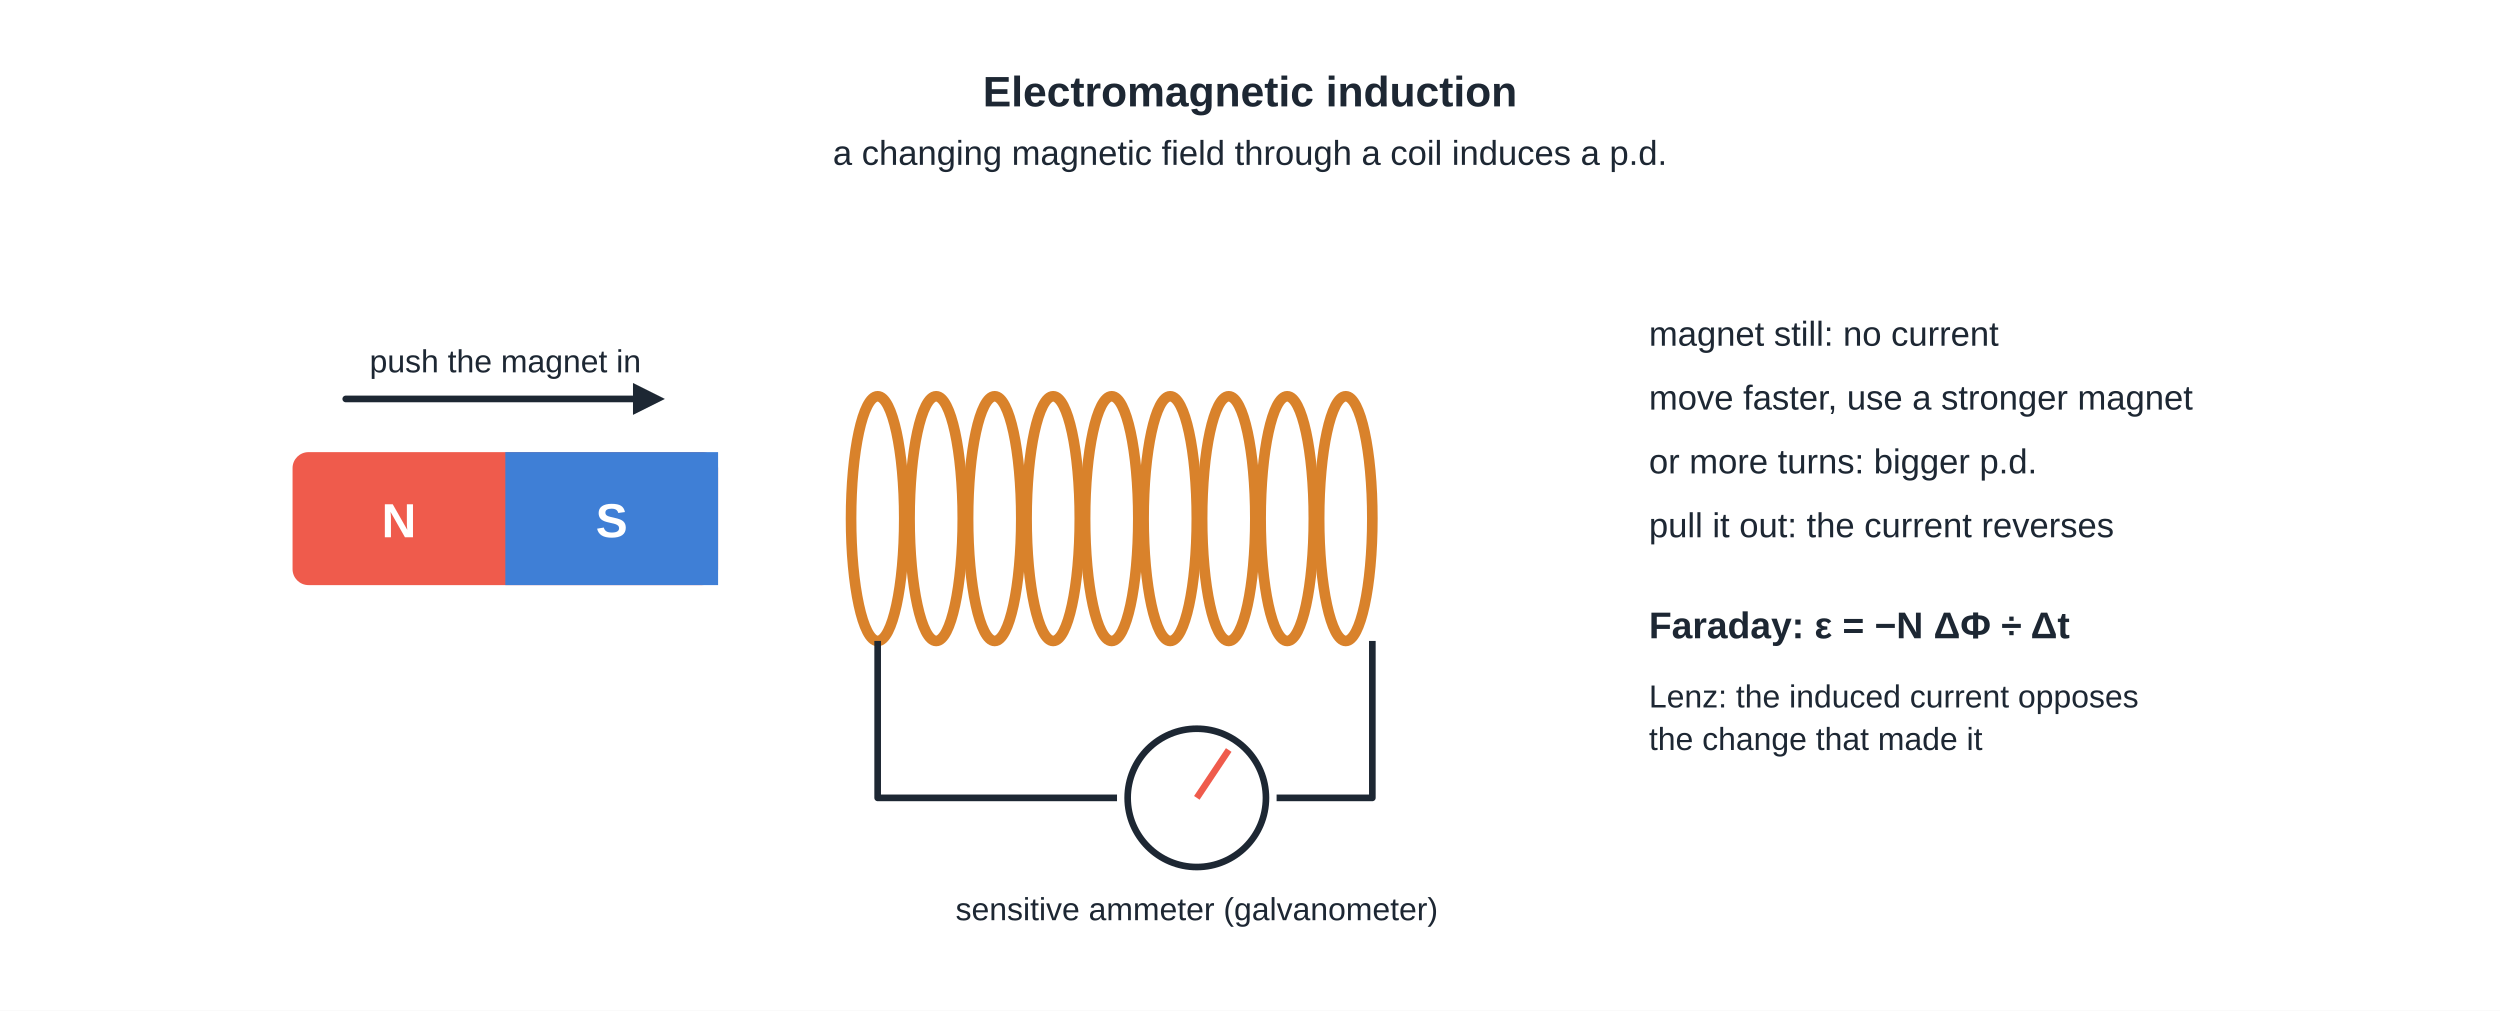
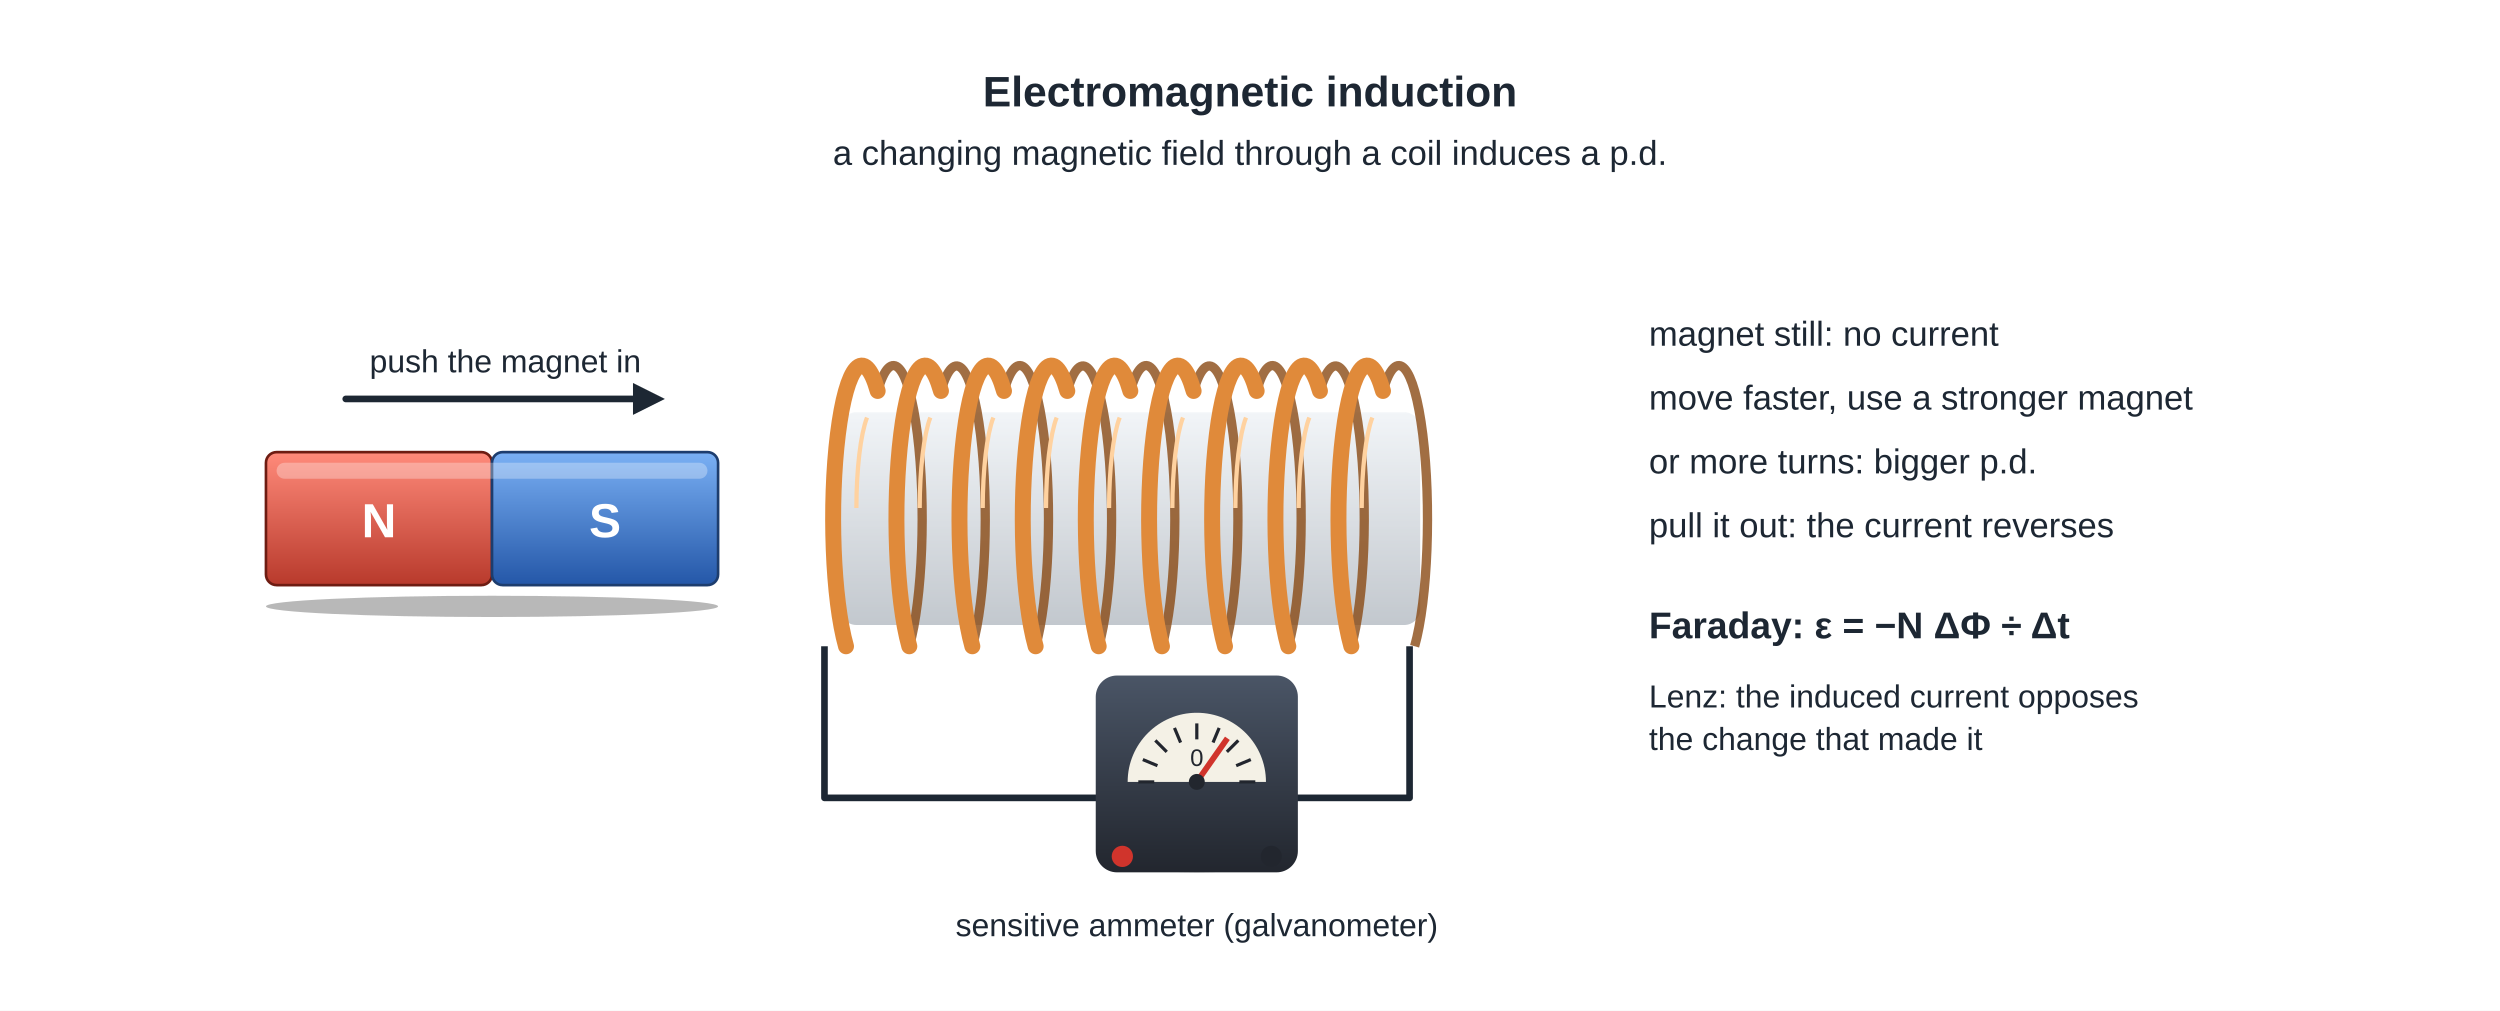
<svg xmlns="http://www.w3.org/2000/svg" viewBox="0 0 940 380" role="img" aria-label="Moving a magnet into a coil induces a current shown on a galvanometer" width="940" height="380" font-family="Arial, Helvetica, sans-serif" color="#1d2733">
  <rect x="0" y="0" width="940" height="380" fill="#ffffff" />
  <defs />
-   <rect x="110" y="170" width="160" height="50" rx="6" fill="#ef5b4c" />
-   <rect x="190" y="170" width="80" height="50" fill="#3f7fd6" />
-   <text x="150.0" y="202.0" font-size="18" text-anchor="middle" class="sf-lab" fill="#1d2733" font-weight="700" style="fill:#fff">N</text>
-   <text x="230.0" y="202.0" font-size="18" text-anchor="middle" class="sf-lab" fill="#1d2733" font-weight="700" style="fill:#fff">S</text>
+   <defs>
+     <linearGradient id="sgin17mn" x1="0" y1="0" x2="0" y2="1">
+       <stop offset="0" stop-color="#ff8a7a" />
+       <stop offset="1" stop-color="#b83a2c" />
+     </linearGradient>
+     <linearGradient id="sgin17ms" x1="0" y1="0" x2="0" y2="1">
+       <stop offset="0" stop-color="#7ab0f4" />
+       <stop offset="1" stop-color="#2457a8" />
+     </linearGradient>
+   </defs>
+   <ellipse cx="185.0" cy="228.0" rx="85.0" ry="4.0" fill="#000" opacity="0.28" />
+   <rect x="100" y="170" width="85" height="50" rx="4" fill="url(#sgin17mn)" stroke="#6e1c12" />
+   <rect x="185" y="170" width="85" height="50" rx="4" fill="url(#sgin17ms)" stroke="#1d3d6e" />
+   <rect x="104" y="174" width="162" height="6" rx="3" fill="#fff" opacity=".3" />
+   <text x="142.5" y="202.0" font-size="18" text-anchor="middle" class="sf-lab" fill="#1d2733" font-weight="700" style="fill:#fff">N</text>
+   <text x="227.5" y="202.0" font-size="18" text-anchor="middle" class="sf-lab" fill="#1d2733" font-weight="700" style="fill:#fff">S</text>
  <path d="M130.0 150.0L238.0 150.0" stroke="#1d2733" stroke-width="2.5" fill="none" stroke-linecap="round" />
  <path d="M250.0 150.0L238.0 156.0L238.0 144.0Z" fill="#1d2733" />
  <text x="190.0" y="140.0" font-size="12" text-anchor="middle" class="sf-lab" fill="#1d2733">push the magnet in</text>
-   <ellipse cx="330" cy="195" rx="10" ry="46" fill="none" stroke="#d9822b" stroke-width="4" />
-   <ellipse cx="352" cy="195" rx="10" ry="46" fill="none" stroke="#d9822b" stroke-width="4" />
-   <ellipse cx="374" cy="195" rx="10" ry="46" fill="none" stroke="#d9822b" stroke-width="4" />
-   <ellipse cx="396" cy="195" rx="10" ry="46" fill="none" stroke="#d9822b" stroke-width="4" />
-   <ellipse cx="418" cy="195" rx="10" ry="46" fill="none" stroke="#d9822b" stroke-width="4" />
-   <ellipse cx="440" cy="195" rx="10" ry="46" fill="none" stroke="#d9822b" stroke-width="4" />
-   <ellipse cx="462" cy="195" rx="10" ry="46" fill="none" stroke="#d9822b" stroke-width="4" />
-   <ellipse cx="484" cy="195" rx="10" ry="46" fill="none" stroke="#d9822b" stroke-width="4" />
-   <ellipse cx="506" cy="195" rx="10" ry="46" fill="none" stroke="#d9822b" stroke-width="4" />
-   <path d="M330 241V300H420M480 300H516V241" stroke="#1d2733" stroke-width="2.5" fill="none" stroke-linejoin="round" />
-   <circle cx="450" cy="300" r="26" fill="#ffffff" stroke="#1d2733" stroke-width="2.5" />
-   <path d="M450 300L462 282" stroke="#ef5b4c" stroke-width="2.5" />
-   <text x="450.0" y="346.0" font-size="12" text-anchor="middle" class="sf-lab" fill="#1d2733">sensitive ammeter (galvanometer)</text>
+   <defs>
+     <linearGradient id="sgin17ct" x1="0" y1="0" x2="0" y2="1">
+       <stop offset="0" stop-color="#e9eef3" />
+       <stop offset="1" stop-color="#9aa3ad" />
+     </linearGradient>
+   </defs>
+   <rect x="316" y="155" width="218" height="80" rx="6" fill="url(#sgin17ct)" opacity=".6" />
+   <path d="M330.0 147A9 48 0 0 1 341.9 243" stroke="#8a4a14" stroke-width="3.5" fill="none" opacity=".8" />
+   <path d="M353.8 147A9 48 0 0 1 365.6 243" stroke="#8a4a14" stroke-width="3.5" fill="none" opacity=".8" />
+   <path d="M377.5 147A9 48 0 0 1 389.4 243" stroke="#8a4a14" stroke-width="3.5" fill="none" opacity=".8" />
+   <path d="M401.3 147A9 48 0 0 1 413.1 243" stroke="#8a4a14" stroke-width="3.5" fill="none" opacity=".8" />
+   <path d="M425.0 147A9 48 0 0 1 436.9 243" stroke="#8a4a14" stroke-width="3.5" fill="none" opacity=".8" />
+   <path d="M448.8 147A9 48 0 0 1 460.6 243" stroke="#8a4a14" stroke-width="3.5" fill="none" opacity=".8" />
+   <path d="M472.5 147A9 48 0 0 1 484.4 243" stroke="#8a4a14" stroke-width="3.5" fill="none" opacity=".8" />
+   <path d="M496.3 147A9 48 0 0 1 508.1 243" stroke="#8a4a14" stroke-width="3.5" fill="none" opacity=".8" />
+   <path d="M520.0 147A9 48 0 0 1 531.9 243" stroke="#8a4a14" stroke-width="3.5" fill="none" opacity=".8" />
+   <path d="M330.0 147A9 48 0 0 0 318.1 243" stroke="#e08a3a" stroke-width="6" fill="none" stroke-linecap="round" />
+   <path d="M326.0 157A7 38 0 0 0 322.0 191" stroke="#ffd2a0" stroke-width="1.6" fill="none" />
+   <path d="M353.8 147A9 48 0 0 0 341.9 243" stroke="#e08a3a" stroke-width="6" fill="none" stroke-linecap="round" />
+   <path d="M349.8 157A7 38 0 0 0 345.8 191" stroke="#ffd2a0" stroke-width="1.6" fill="none" />
+   <path d="M377.5 147A9 48 0 0 0 365.6 243" stroke="#e08a3a" stroke-width="6" fill="none" stroke-linecap="round" />
+   <path d="M373.5 157A7 38 0 0 0 369.5 191" stroke="#ffd2a0" stroke-width="1.6" fill="none" />
+   <path d="M401.3 147A9 48 0 0 0 389.4 243" stroke="#e08a3a" stroke-width="6" fill="none" stroke-linecap="round" />
+   <path d="M397.3 157A7 38 0 0 0 393.3 191" stroke="#ffd2a0" stroke-width="1.6" fill="none" />
+   <path d="M425.0 147A9 48 0 0 0 413.1 243" stroke="#e08a3a" stroke-width="6" fill="none" stroke-linecap="round" />
+   <path d="M421.0 157A7 38 0 0 0 417.0 191" stroke="#ffd2a0" stroke-width="1.6" fill="none" />
+   <path d="M448.8 147A9 48 0 0 0 436.9 243" stroke="#e08a3a" stroke-width="6" fill="none" stroke-linecap="round" />
+   <path d="M444.8 157A7 38 0 0 0 440.8 191" stroke="#ffd2a0" stroke-width="1.6" fill="none" />
+   <path d="M472.5 147A9 48 0 0 0 460.6 243" stroke="#e08a3a" stroke-width="6" fill="none" stroke-linecap="round" />
+   <path d="M468.5 157A7 38 0 0 0 464.5 191" stroke="#ffd2a0" stroke-width="1.6" fill="none" />
+   <path d="M496.3 147A9 48 0 0 0 484.4 243" stroke="#e08a3a" stroke-width="6" fill="none" stroke-linecap="round" />
+   <path d="M492.3 157A7 38 0 0 0 488.3 191" stroke="#ffd2a0" stroke-width="1.6" fill="none" />
+   <path d="M520.0 147A9 48 0 0 0 508.1 243" stroke="#e08a3a" stroke-width="6" fill="none" stroke-linecap="round" />
+   <path d="M516.0 157A7 38 0 0 0 512.0 191" stroke="#ffd2a0" stroke-width="1.6" fill="none" />
+   <path d="M310 243V300H425M475 300H530V243" stroke="#1d2733" stroke-width="2.5" fill="none" stroke-linejoin="round" />
+   <defs>
+     <linearGradient id="sgin17g" x1="0" y1="0" x2="0" y2="1">
+       <stop offset="0" stop-color="#4a5566" />
+       <stop offset="1" stop-color="#22262e" />
+     </linearGradient>
+   </defs>
+   <ellipse cx="450.0" cy="324.0" rx="30.0" ry="4.0" fill="#000" opacity="0.28" />
+   <rect x="412" y="254" width="76" height="74" rx="8" fill="url(#sgin17g)" />
+   <path d="M424 294A26 26 0 0 1 476 294Z" fill="#f4f1e6" />
+   <path d="M428.0 294.0L434.0 294.0" stroke="#22262e" stroke-width="1.2" />
+   <path d="M429.7 285.6L435.2 287.9" stroke="#22262e" stroke-width="1.2" />
+   <path d="M434.4 278.4L438.7 282.7" stroke="#22262e" stroke-width="1.2" />
+   <path d="M441.6 273.7L443.9 279.2" stroke="#22262e" stroke-width="1.2" />
+   <path d="M450.0 272.0L450.0 278.0" stroke="#22262e" stroke-width="1.2" />
+   <path d="M458.4 273.7L456.1 279.2" stroke="#22262e" stroke-width="1.2" />
+   <path d="M465.6 278.4L461.3 282.7" stroke="#22262e" stroke-width="1.2" />
+   <path d="M470.3 285.6L464.8 287.9" stroke="#22262e" stroke-width="1.2" />
+   <path d="M472.0 294.0L466.0 294.0" stroke="#22262e" stroke-width="1.2" />
+   <text x="450" y="288" text-anchor="middle" font-size="9" style="fill:#22262e">0</text>
+   <path d="M450 294L461.5 277.6" stroke="#d0342c" stroke-width="2.2" />
+   <circle cx="450" cy="294" r="3" fill="#22262e" />
+   <circle cx="422" cy="322" r="4" fill="#d0342c" />
+   <circle cx="478" cy="322" r="4" fill="#22262e" />
+   <text x="450.0" y="352.0" font-size="12" text-anchor="middle" class="sf-lab" fill="#1d2733">sensitive ammeter (galvanometer)</text>
  <text x="470.0" y="40.0" font-size="16" text-anchor="middle" class="sf-lab" fill="#1d2733" font-weight="700">Electromagnetic induction</text>
  <text x="470.0" y="62.0" font-size="13" text-anchor="middle" class="sf-lab" fill="#1d2733">a changing magnetic field through a coil induces a p.d.</text>
  <text x="620.0" y="130.0" font-size="13" text-anchor="start" class="sf-lab" fill="#1d2733">magnet still: no current</text>
  <text x="620.0" y="154.0" font-size="13" text-anchor="start" class="sf-lab" fill="#1d2733">move faster, use a stronger magnet</text>
  <text x="620.0" y="178.0" font-size="13" text-anchor="start" class="sf-lab" fill="#1d2733">or more turns: bigger p.d.</text>
  <text x="620.0" y="202.0" font-size="13" text-anchor="start" class="sf-lab" fill="#1d2733">pull it out: the current reverses</text>
  <text x="620.0" y="240.0" font-size="14" text-anchor="start" class="sf-lab" fill="#1d2733" font-weight="700">Faraday: ε = −N ΔΦ ÷ Δt</text>
  <text x="620.0" y="266.0" font-size="12" text-anchor="start" class="sf-lab" fill="#1d2733">Lenz: the induced current opposes</text>
  <text x="620.0" y="282.0" font-size="12" text-anchor="start" class="sf-lab" fill="#1d2733">the change that made it</text>
</svg>
